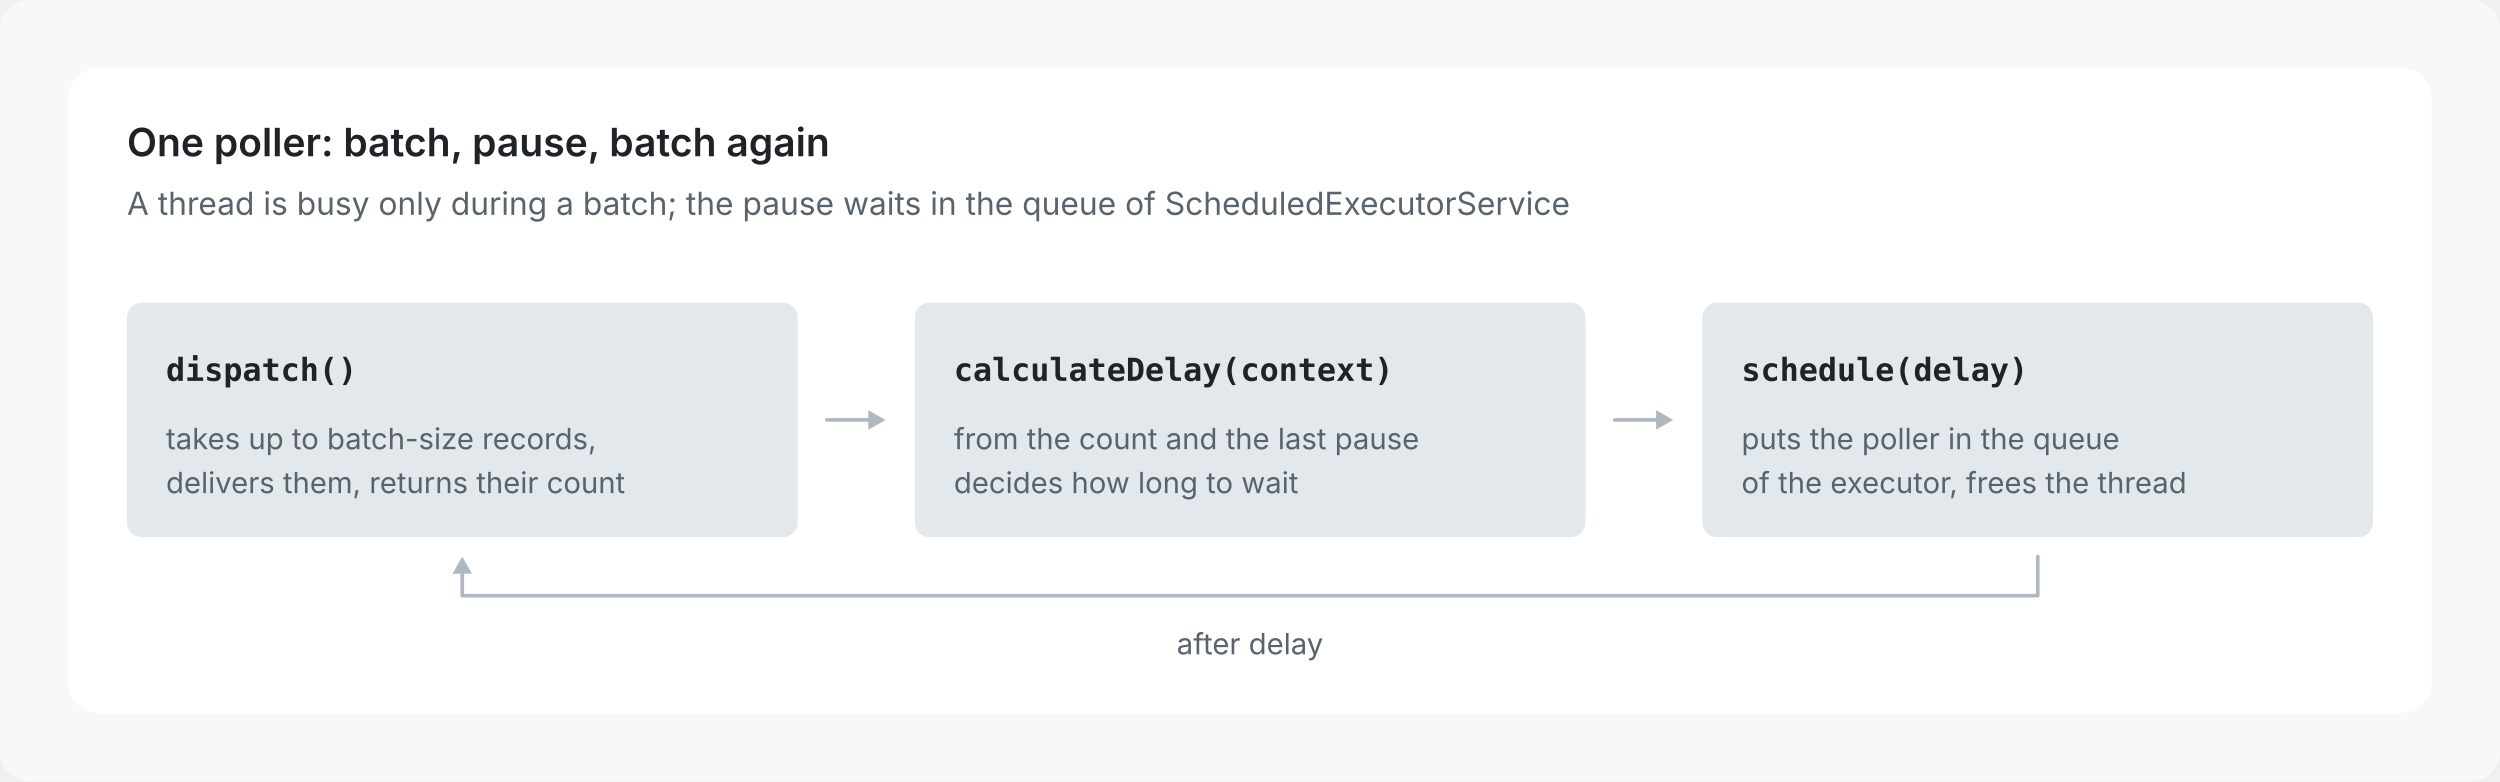
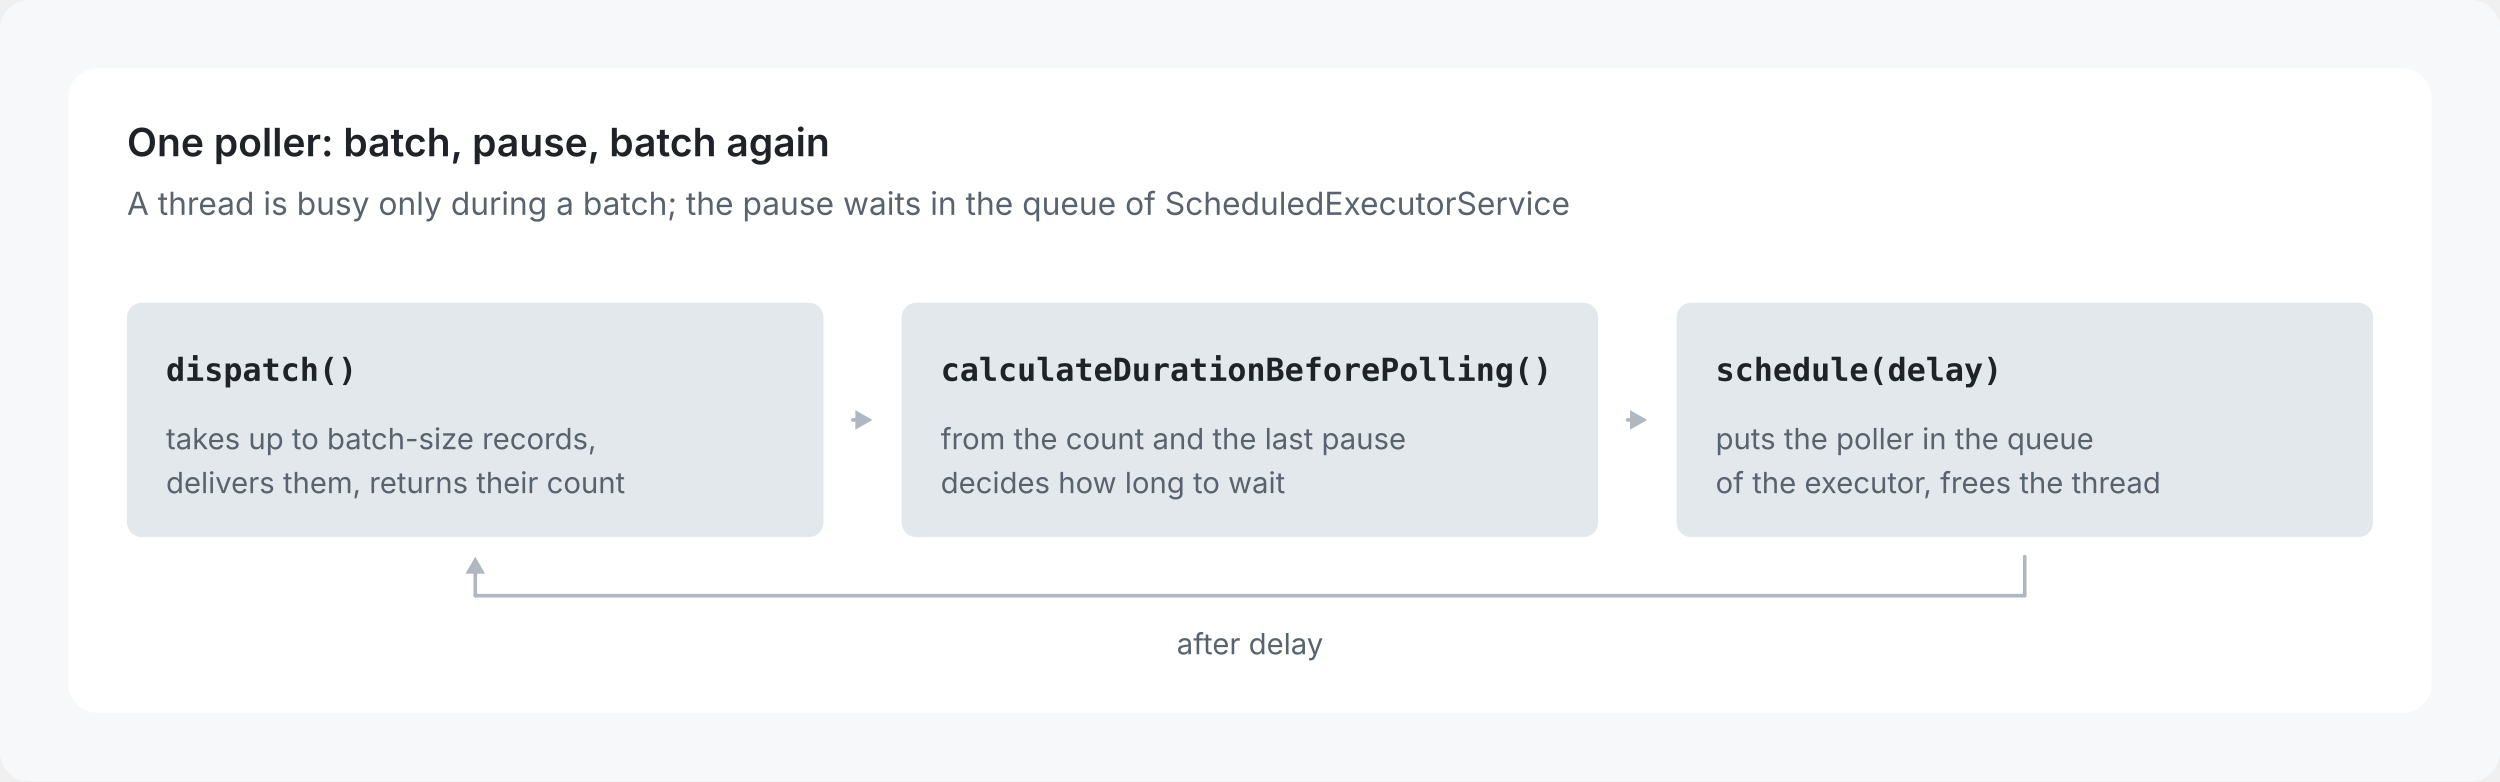
<svg xmlns="http://www.w3.org/2000/svg" viewBox="0 0 1024 320" width="1024" height="320" role="img">
  <rect width="1024" height="320" rx="12" fill="#F6F8FA" />
  <g transform="translate(12,12)">
    <rect x="16" y="16" width="968" height="264" rx="12" fill="#FFFFFF" />
    <text x="40.0" y="52.0" font-family="-apple-system, BlinkMacSystemFont, 'Segoe UI', Inter, Helvetica, Arial, sans-serif" font-size="16" font-weight="600" fill="#1F2328" text-anchor="start">One poller: batch, pause, batch again</text>
    <text x="40.0" y="76.0" font-family="-apple-system, BlinkMacSystemFont, 'Segoe UI', Inter, Helvetica, Arial, sans-serif" font-size="13" font-weight="400" fill="#59636E" text-anchor="start">A thread is busy only during a batch; the pause waits in the queue of ScheduledExecutorService</text>
-     <rect x="40.0" y="112.0" width="274.7" height="96.0" rx="6" fill="#E3E8ED" />
+     <rect x="40.0" y="112.0" width="285.3" height="96.0" rx="6" fill="#E3E8ED" />
    <text x="56.0" y="144.0" font-family="ui-monospace, SFMono-Regular, 'SF Mono', Menlo, Consolas, monospace" font-size="13" font-weight="600" fill="#1F2328" text-anchor="start">dispatch()</text>
    <text x="56.0" y="172.0" font-family="-apple-system, BlinkMacSystemFont, 'Segoe UI', Inter, Helvetica, Arial, sans-serif" font-size="12" font-weight="400" fill="#59636E" text-anchor="start">takes up to batch-size records,</text>
    <text x="56.0" y="190.0" font-family="-apple-system, BlinkMacSystemFont, 'Segoe UI', Inter, Helvetica, Arial, sans-serif" font-size="12" font-weight="400" fill="#59636E" text-anchor="start">delivers them, returns their count</text>
-     <path d="M326.667,160.0 L344.667,160.0" stroke="#AFB8C1" stroke-width="1.5" fill="none" stroke-linecap="round" stroke-linejoin="round" />
-     <path d="M343.667,156.0 L350.667,160.0 L343.667,164.0 Z" fill="#AFB8C1" />
-     <rect x="362.7" y="112.0" width="274.7" height="96.0" rx="6" fill="#E3E8ED" />
-     <text x="378.7" y="144.0" font-family="ui-monospace, SFMono-Regular, 'SF Mono', Menlo, Consolas, monospace" font-size="13" font-weight="600" fill="#1F2328" text-anchor="start">calculateDelay(context)</text>
-     <text x="378.7" y="172.0" font-family="-apple-system, BlinkMacSystemFont, 'Segoe UI', Inter, Helvetica, Arial, sans-serif" font-size="12" font-weight="400" fill="#59636E" text-anchor="start">from the count and the last pause</text>
-     <text x="378.7" y="190.0" font-family="-apple-system, BlinkMacSystemFont, 'Segoe UI', Inter, Helvetica, Arial, sans-serif" font-size="12" font-weight="400" fill="#59636E" text-anchor="start">decides how long to wait</text>
-     <path d="M649.333,160.0 L667.333,160.0" stroke="#AFB8C1" stroke-width="1.5" fill="none" stroke-linecap="round" stroke-linejoin="round" />
-     <path d="M666.333,156.0 L673.333,160.0 L666.333,164.0 Z" fill="#AFB8C1" />
-     <rect x="685.3" y="112.0" width="274.7" height="96.0" rx="6" fill="#E3E8ED" />
-     <text x="701.3" y="144.0" font-family="ui-monospace, SFMono-Regular, 'SF Mono', Menlo, Consolas, monospace" font-size="13" font-weight="600" fill="#1F2328" text-anchor="start">schedule(delay)</text>
-     <text x="701.3" y="172.0" font-family="-apple-system, BlinkMacSystemFont, 'Segoe UI', Inter, Helvetica, Arial, sans-serif" font-size="12" font-weight="400" fill="#59636E" text-anchor="start">puts the poller in the queue</text>
-     <text x="701.3" y="190.0" font-family="-apple-system, BlinkMacSystemFont, 'Segoe UI', Inter, Helvetica, Arial, sans-serif" font-size="12" font-weight="400" fill="#59636E" text-anchor="start">of the executor, frees the thread</text>
-     <path d="M822.667,216 L822.667,232 L177.333,232 L177.333,222" stroke="#AFB8C1" stroke-width="1.5" fill="none" stroke-linecap="round" stroke-linejoin="round" />
-     <path d="M173.333,223 L177.333,216 L181.333,223 Z" fill="#AFB8C1" />
+     <path d="M337.333,160.0 L339.333,160.0" stroke="#AFB8C1" stroke-width="1.5" fill="none" stroke-linecap="round" stroke-linejoin="round" />
+     <path d="M338.333,156.0 L345.333,160.0 L338.333,164.0 Z" fill="#AFB8C1" />
+     <rect x="357.3" y="112.0" width="285.3" height="96.0" rx="6" fill="#E3E8ED" />
+     <text x="373.3" y="144.0" font-family="ui-monospace, SFMono-Regular, 'SF Mono', Menlo, Consolas, monospace" font-size="13" font-weight="600" fill="#1F2328" text-anchor="start">calculateDurationBeforePolling()</text>
+     <text x="373.3" y="172.0" font-family="-apple-system, BlinkMacSystemFont, 'Segoe UI', Inter, Helvetica, Arial, sans-serif" font-size="12" font-weight="400" fill="#59636E" text-anchor="start">from the count and the last pause</text>
+     <text x="373.3" y="190.0" font-family="-apple-system, BlinkMacSystemFont, 'Segoe UI', Inter, Helvetica, Arial, sans-serif" font-size="12" font-weight="400" fill="#59636E" text-anchor="start">decides how long to wait</text>
+     <path d="M654.667,160.0 L656.667,160.0" stroke="#AFB8C1" stroke-width="1.5" fill="none" stroke-linecap="round" stroke-linejoin="round" />
+     <path d="M655.667,156.0 L662.667,160.0 L655.667,164.0 Z" fill="#AFB8C1" />
+     <rect x="674.7" y="112.0" width="285.3" height="96.0" rx="6" fill="#E3E8ED" />
+     <text x="690.7" y="144.0" font-family="ui-monospace, SFMono-Regular, 'SF Mono', Menlo, Consolas, monospace" font-size="13" font-weight="600" fill="#1F2328" text-anchor="start">schedule(delay)</text>
+     <text x="690.7" y="172.0" font-family="-apple-system, BlinkMacSystemFont, 'Segoe UI', Inter, Helvetica, Arial, sans-serif" font-size="12" font-weight="400" fill="#59636E" text-anchor="start">puts the poller in the queue</text>
+     <text x="690.7" y="190.0" font-family="-apple-system, BlinkMacSystemFont, 'Segoe UI', Inter, Helvetica, Arial, sans-serif" font-size="12" font-weight="400" fill="#59636E" text-anchor="start">of the executor, frees the thread</text>
+     <path d="M817.333,216 L817.333,232 L182.667,232 L182.667,222" stroke="#AFB8C1" stroke-width="1.5" fill="none" stroke-linecap="round" stroke-linejoin="round" />
+     <path d="M178.667,223 L182.667,216 L186.667,223 Z" fill="#AFB8C1" />
    <text x="500.0" y="256.0" font-family="-apple-system, BlinkMacSystemFont, 'Segoe UI', Inter, Helvetica, Arial, sans-serif" font-size="12" font-weight="400" fill="#59636E" text-anchor="middle">after delay</text>
  </g>
</svg>
